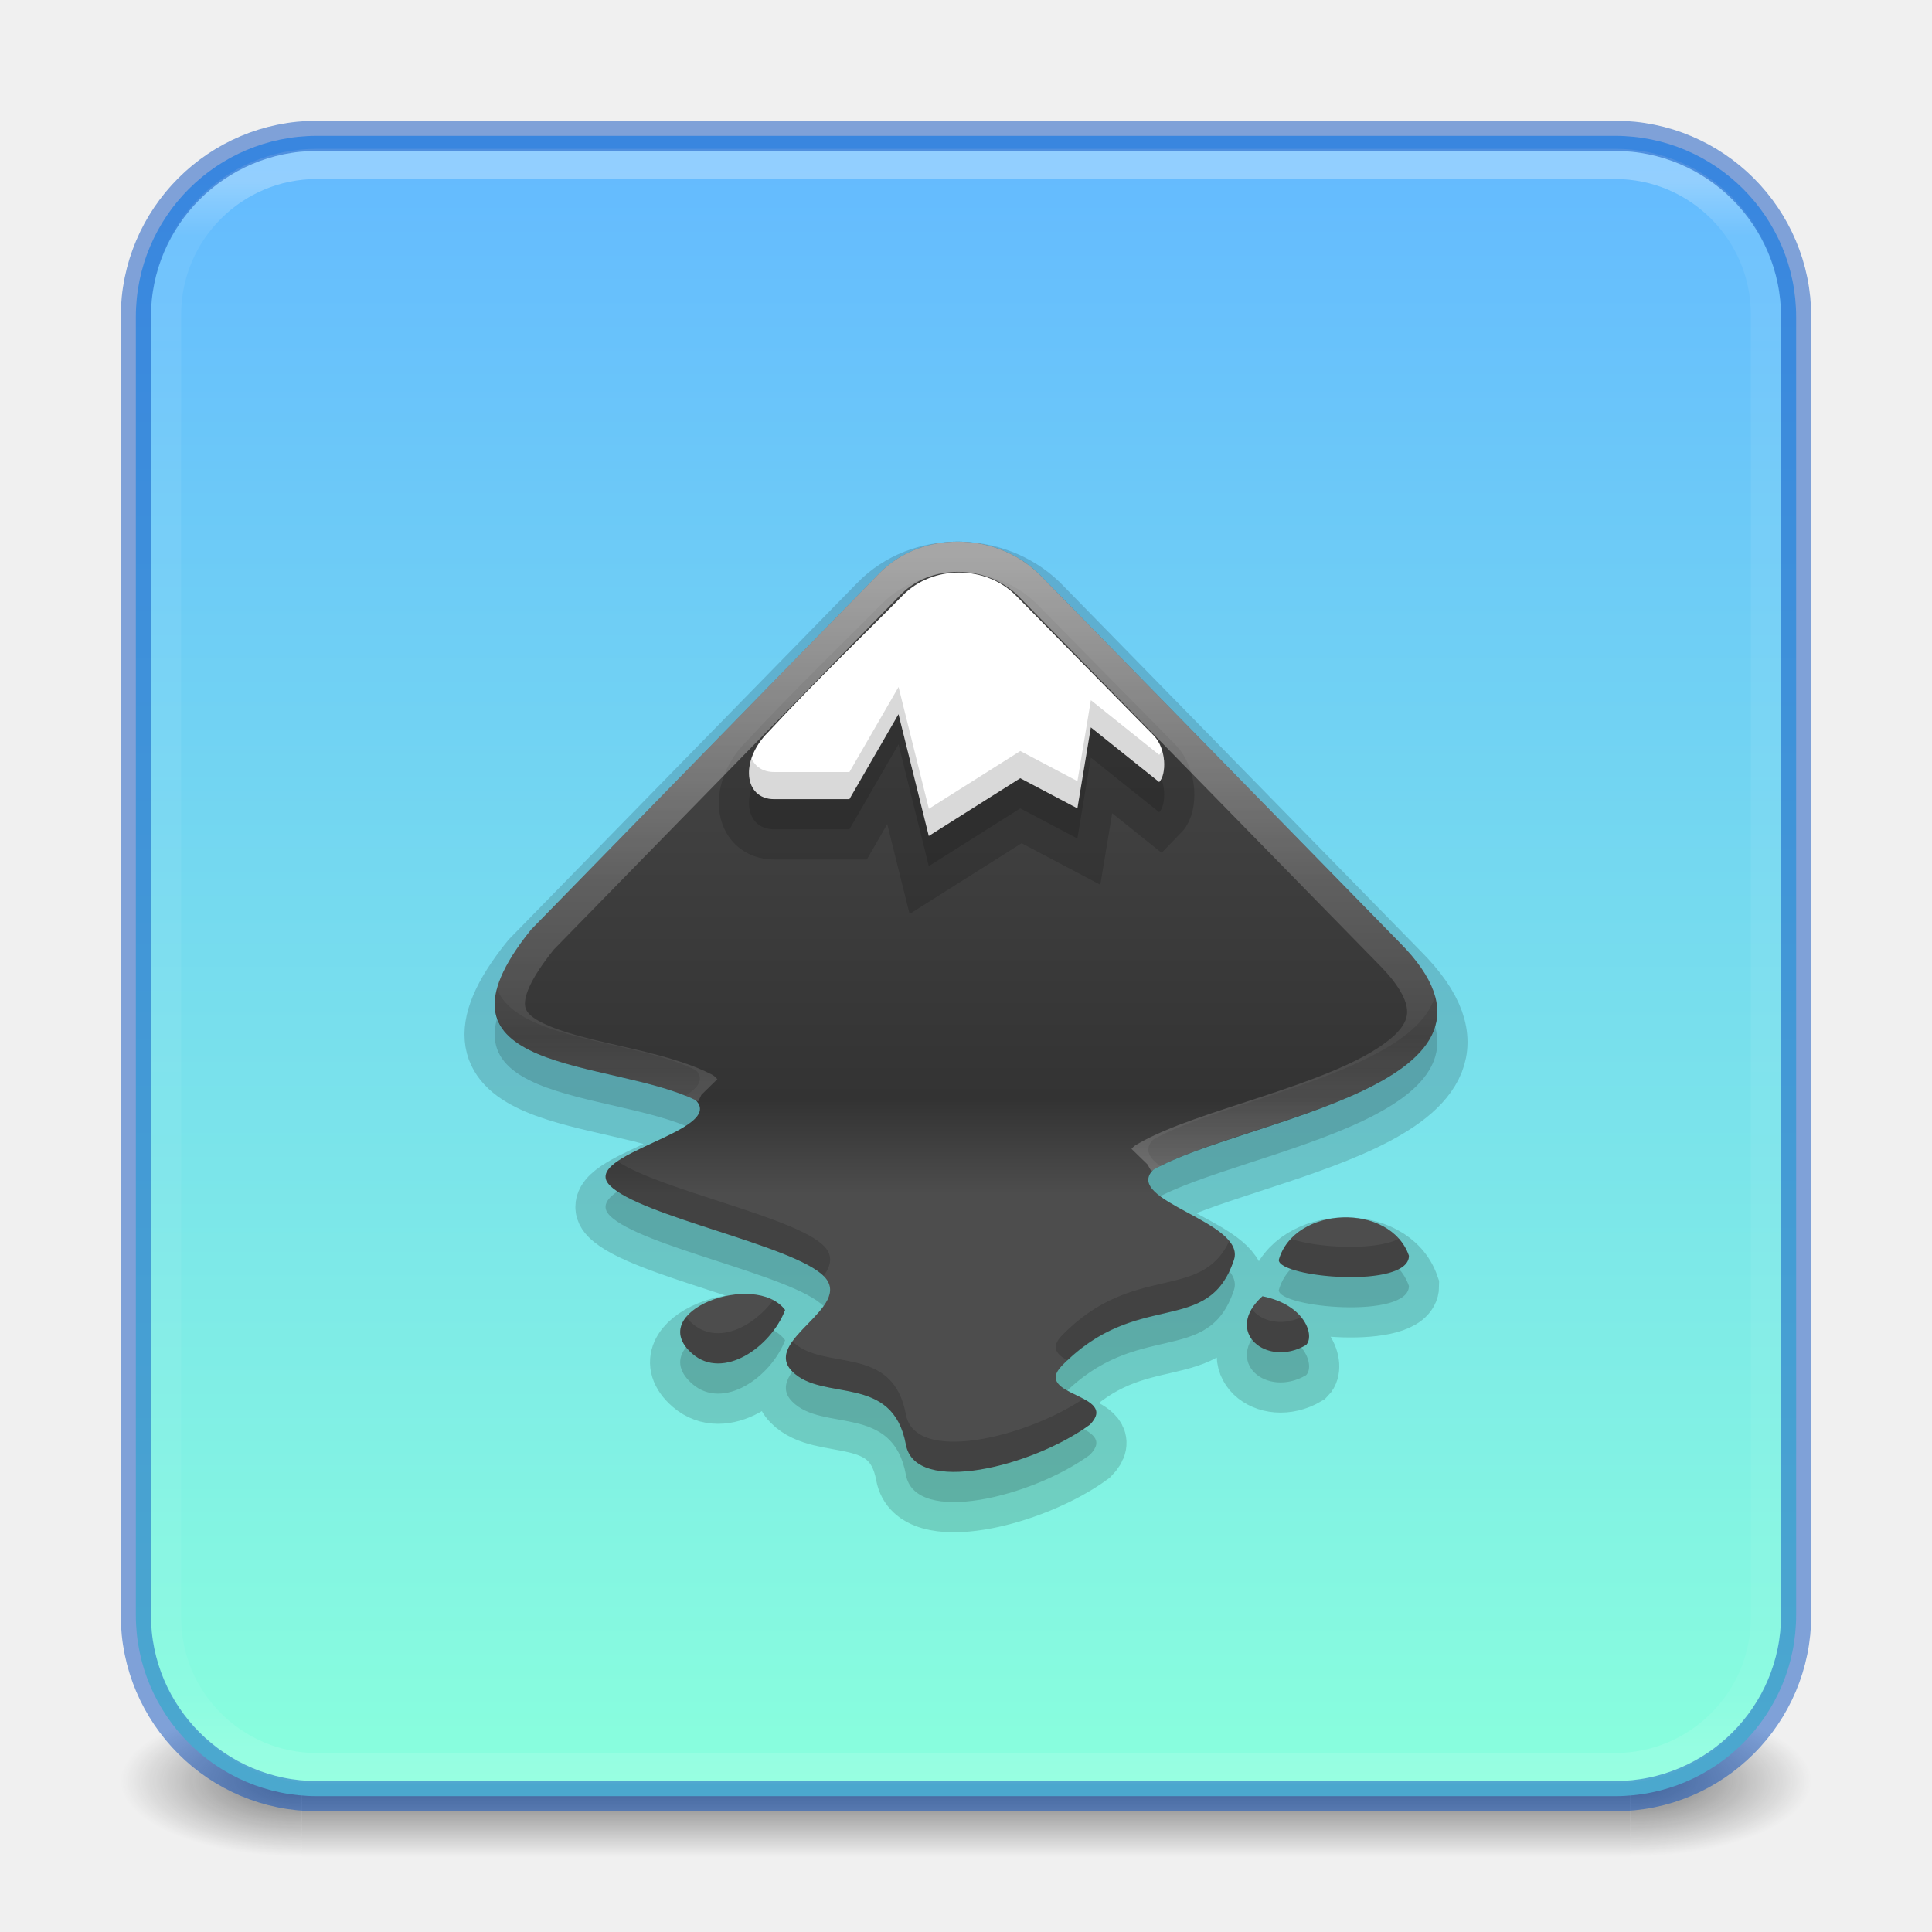
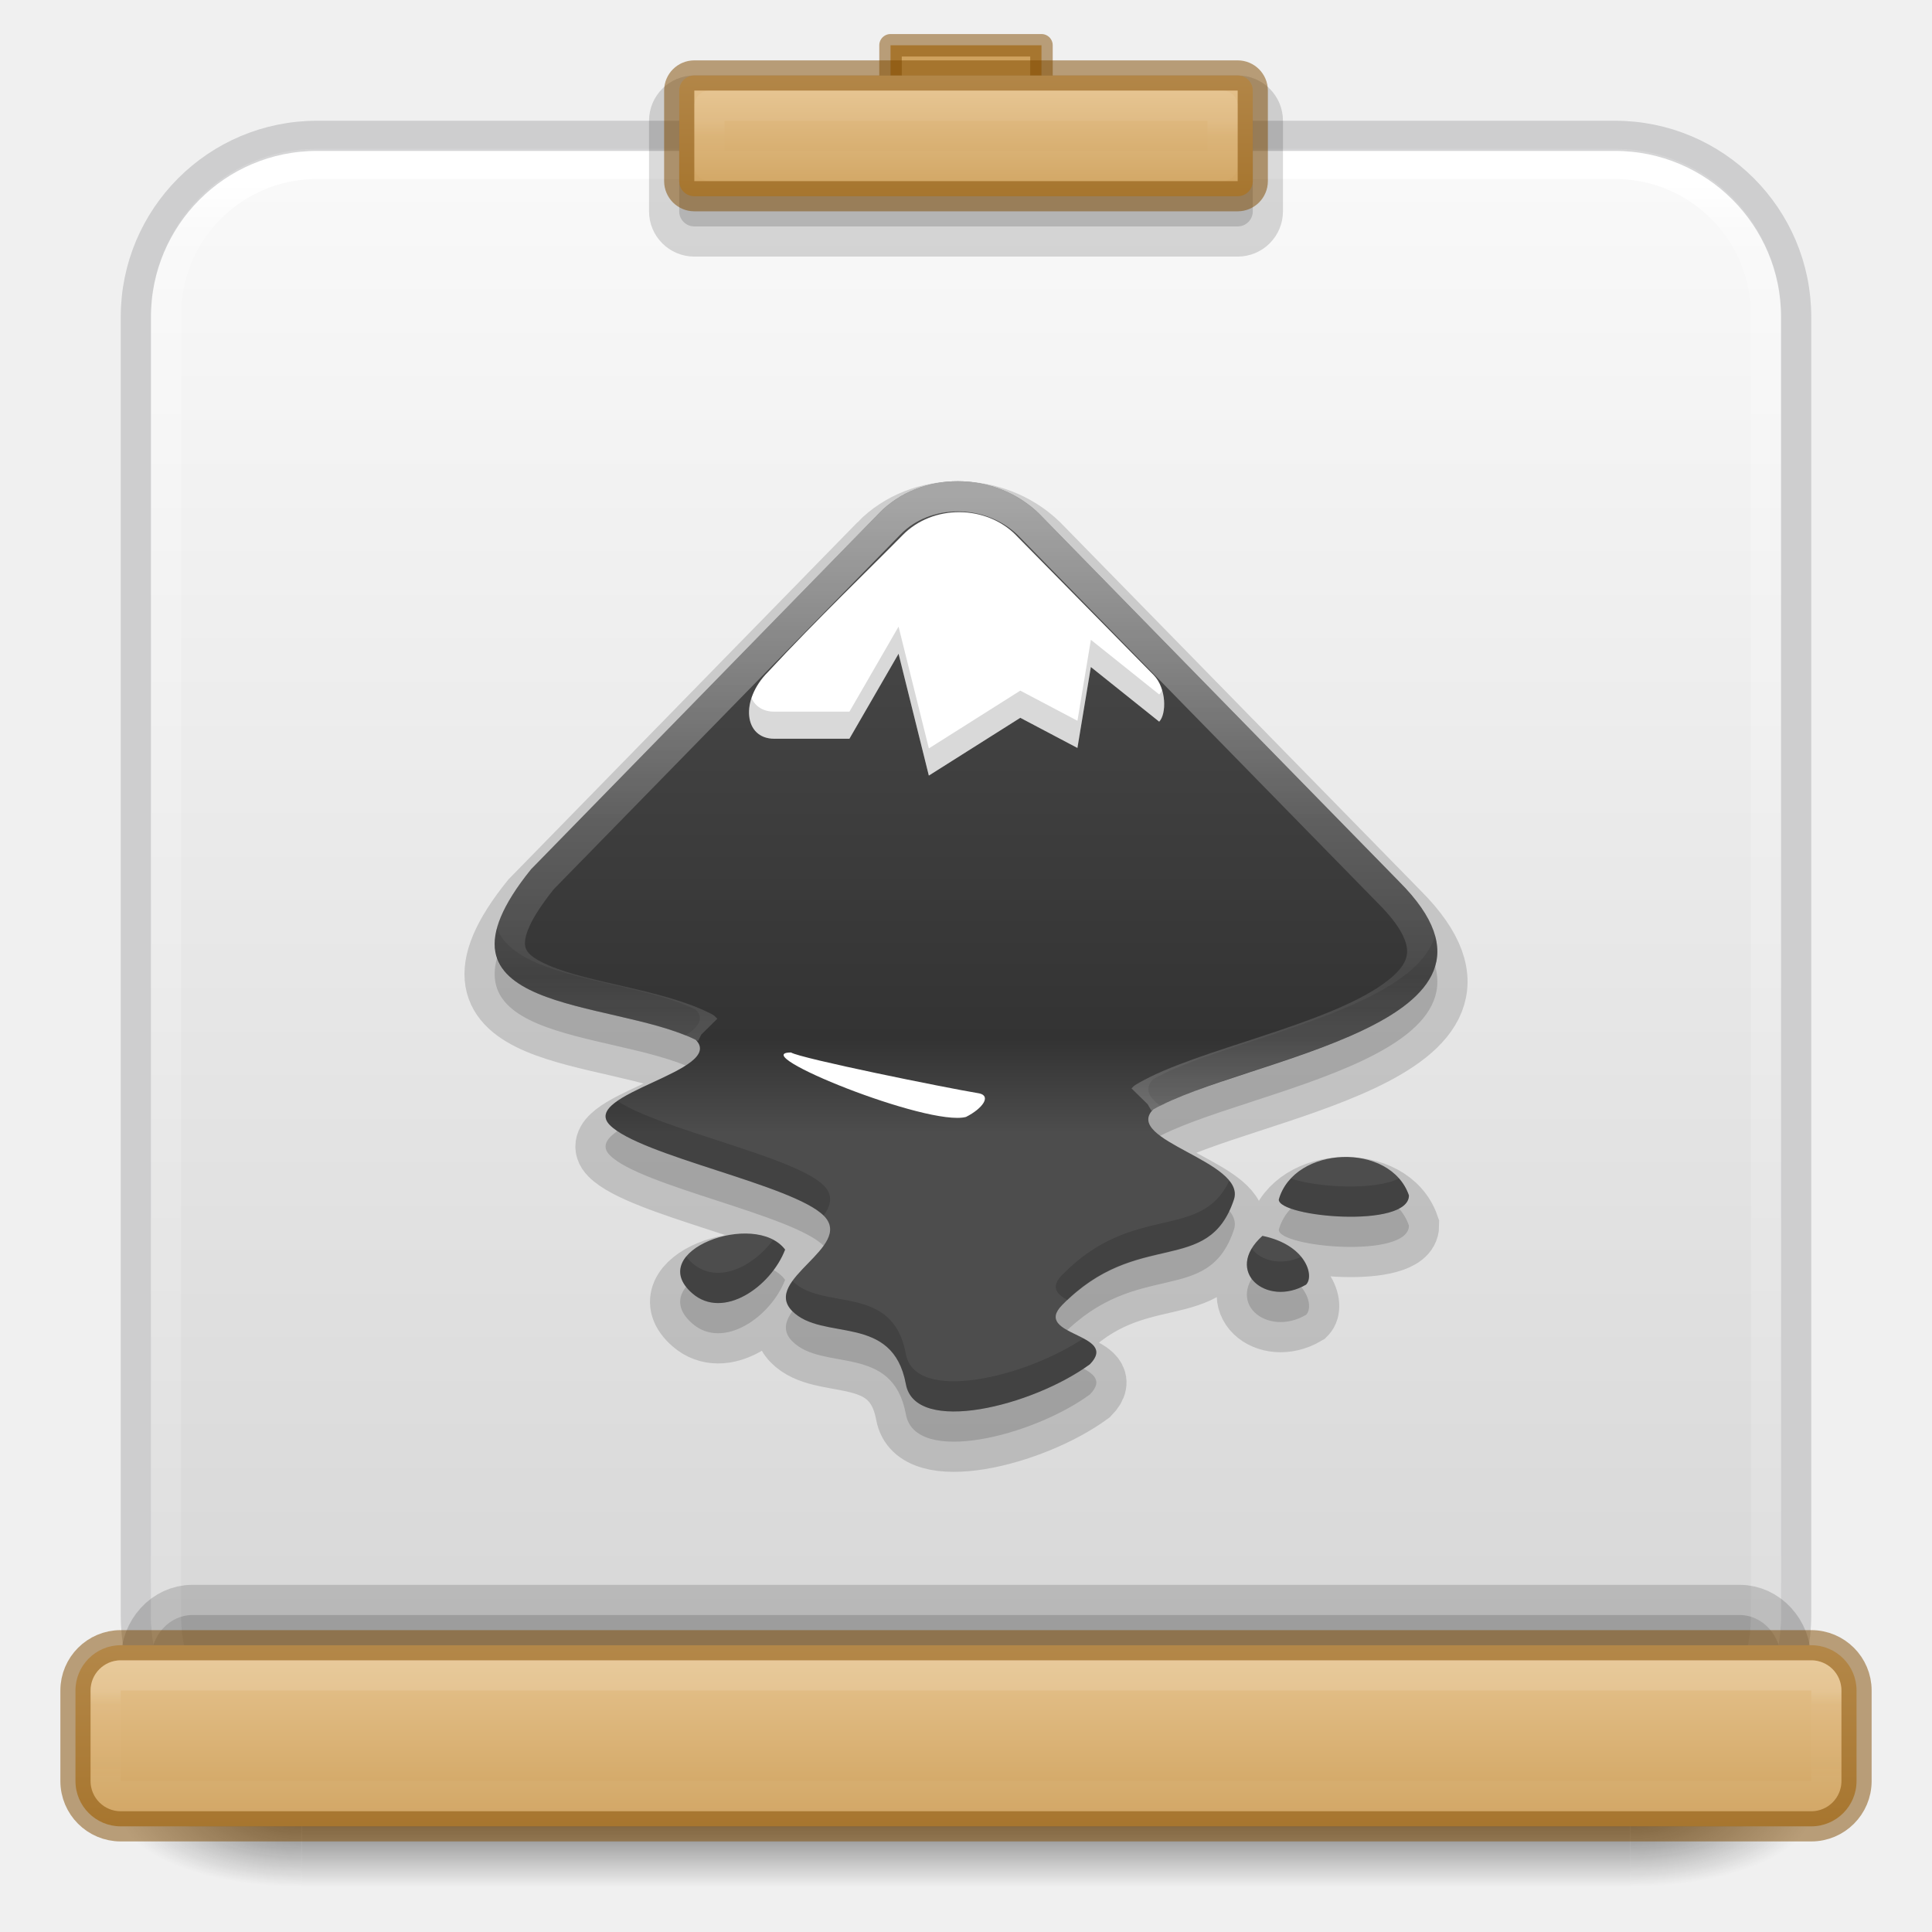
<svg xmlns="http://www.w3.org/2000/svg" xmlns:xlink="http://www.w3.org/1999/xlink" version="1.1" id="svg4332" height="64px" width="64px" xml:space="preserve">
  <defs id="defs4334">
+     <linearGradient id="linearGradient20">
+       <stop style="stop-color:#e7c591;stop-opacity:1;" offset="0" id="stop20" />
+       <stop style="stop-color:#cfa25e;stop-opacity:1;" offset="1" id="stop28" />
+     </linearGradient>
+     <linearGradient id="linearGradient19">
+       <stop style="stop-color:#ffffff;stop-opacity:1;" offset="0" id="stop16" />
+       <stop style="stop-color:#ffffff;stop-opacity:0.153;" offset="0.5" id="stop17" />
+       <stop style="stop-color:#ffffff;stop-opacity:0.104;" offset="0.5" id="stop18" />
+       <stop style="stop-color:#ffffff;stop-opacity:0.305;" offset="1" id="stop19" />
+     </linearGradient>
+     <linearGradient id="linearGradient7">
+       <stop style="stop-color:#ffffff;stop-opacity:1;" offset="0" id="stop7" />
+       <stop style="stop-color:#ffffff;stop-opacity:0.153;" offset="0.158" id="stop9" />
+       <stop style="stop-color:#ffffff;stop-opacity:0.104;" offset="0.833" id="stop10" />
+       <stop style="stop-color:#ffffff;stop-opacity:0.305;" offset="1" id="stop8" />
+     </linearGradient>
+     <linearGradient id="linearGradient5">
+       <stop style="stop-color:#fafafa;stop-opacity:1;" offset="0" id="stop5" />
+       <stop style="stop-color:#d4d4d4;stop-opacity:1;" offset="1" id="stop6" />
+     </linearGradient>
    <linearGradient y2="42.092" x2="24" y1="5.909" x1="24" gradientTransform="matrix(1.432432,0,0,1.436283,-2.378375,-2.470783)" gradientUnits="userSpaceOnUse" id="linearGradient3904" xlink:href="#linearGradient4270" />
    <linearGradient id="linearGradient4270">
      <stop id="stop4272" style="stop-color:#ffffff;stop-opacity:1" offset="0" />
      <stop id="stop4274" style="stop-color:#ffffff;stop-opacity:0.235" offset="0.035" />
      <stop id="stop4276" style="stop-color:#ffffff;stop-opacity:0.157" offset="0.962" />
      <stop id="stop4278" style="stop-color:#ffffff;stop-opacity:0.392" offset="1" />
    </linearGradient>
    <linearGradient id="linearGradient3688-166-749-654">
      <stop offset="0" style="stop-color:#181818;stop-opacity:1" id="stop3088" />
      <stop offset="1" style="stop-color:#181818;stop-opacity:0" id="stop3090" />
    </linearGradient>
    <linearGradient id="linearGradient3702-501-757-795">
      <stop offset="0" style="stop-color:#181818;stop-opacity:0" id="stop3100" />
      <stop offset="0.5" style="stop-color:#181818;stop-opacity:1" id="stop3102" />
      <stop offset="1" style="stop-color:#181818;stop-opacity:0" id="stop3104" />
    </linearGradient>
    <radialGradient cx="4.993" cy="43.5" r="2.5" fx="4.993" fy="43.5" id="radialGradient3337-2-2" xlink:href="#linearGradient3688-166-749-654" gradientUnits="userSpaceOnUse" gradientTransform="matrix(2.404541,0,0,1,41.98575,15.5)" />
    <radialGradient cx="4.993" cy="43.5" r="2.5" fx="4.993" fy="43.5" id="radialGradient3339-1-4" xlink:href="#linearGradient3688-166-749-654" gradientUnits="userSpaceOnUse" gradientTransform="matrix(2.404541,0,0,1,-22.01424,-102.5)" />
    <linearGradient x1="25.058" y1="47.028" x2="25.058" y2="39.999" id="linearGradient6394" xlink:href="#linearGradient3702-501-757-795" gradientUnits="userSpaceOnUse" gradientTransform="matrix(1.571429,0,0,0.7142857,-5.714285,27.92857)" />
-     <linearGradient xlink:href="#linearGradient1" id="linearGradient899" x1="31.781" y1="4.927" x2="31.781" y2="59.148" gradientUnits="userSpaceOnUse" />
    <linearGradient id="linearGradient23">
      <stop style="stop-color:#ffffff;stop-opacity:1;" offset="0" id="stop23" />
      <stop style="stop-color:#ffffff;stop-opacity:0.356;" offset="0.5" id="stop25" />
      <stop style="stop-color:#ffffff;stop-opacity:0.195;" offset="0.75" id="stop26" />
      <stop style="stop-color:#ffffff;stop-opacity:0.496;" offset="1" id="stop24" />
    </linearGradient>
    <linearGradient id="linearGradient21">
      <stop style="stop-color:#4d4d4d;stop-opacity:1;" offset="0.299" id="stop21" />
      <stop style="stop-color:#333333;stop-opacity:1;" offset="0.4" id="stop27" />
      <stop style="stop-color:#4d4d4d;stop-opacity:1;" offset="1" id="stop22" />
    </linearGradient>
-     <linearGradient id="linearGradient1">
-       <stop style="stop-color:#64baff;stop-opacity:1;" offset="0" id="stop1" />
-       <stop style="stop-color:#89ffdd;stop-opacity:1;" offset="1" id="stop2" />
-     </linearGradient>
-     <linearGradient xlink:href="#linearGradient21" id="linearGradient4" x1="205.412" y1="547.492" x2="205.412" y2="457.723" gradientUnits="userSpaceOnUse" />
-     <linearGradient xlink:href="#linearGradient23" id="linearGradient29" x1="204.885" y1="459.166" x2="204.885" y2="521.057" gradientUnits="userSpaceOnUse" />
-     <linearGradient xlink:href="#linearGradient21" id="linearGradient30" gradientUnits="userSpaceOnUse" x1="205.412" y1="547.492" x2="205.412" y2="457.723" />
+     <linearGradient xlink:href="#linearGradient23" id="linearGradient29" x1="204.885" y1="459.166" x2="204.885" y2="521.057" gradientUnits="userSpaceOnUse" gradientTransform="matrix(0.3432319,0,0,0.3432319,-38.58955,-142.1586)" />
+     <linearGradient xlink:href="#linearGradient21" id="linearGradient30" gradientUnits="userSpaceOnUse" x1="205.412" y1="547.492" x2="205.412" y2="457.723" gradientTransform="matrix(0.3432319,0,0,0.3432319,-38.58955,-142.1586)" />
+     <linearGradient xlink:href="#linearGradient5" id="linearGradient6" x1="33" y1="4" x2="33" y2="60" gradientUnits="userSpaceOnUse" gradientTransform="matrix(0.9818182,0,0,0.9818182,0.5818182,0.5818182)" />
+     <linearGradient xlink:href="#linearGradient7" id="linearGradient8" x1="58" y1="54.25" x2="58" y2="58.75" gradientUnits="userSpaceOnUse" gradientTransform="matrix(1,0,0,0.6666667,0,19.83333)" />
+     <linearGradient xlink:href="#linearGradient20" id="linearGradient14" x1="32" y1="2.5" x2="32" y2="6.5" gradientUnits="userSpaceOnUse" />
+     <linearGradient xlink:href="#linearGradient19" id="linearGradient16" x1="205.661" y1="417.09" x2="205.661" y2="420.003" gradientUnits="userSpaceOnUse" gradientTransform="matrix(0.3432319,0,0,0.3432319,-38.58955,-139.1586)" />
+     <linearGradient xlink:href="#linearGradient20" id="linearGradient28" x1="11" y1="54.5" x2="11" y2="62.5" gradientUnits="userSpaceOnUse" gradientTransform="matrix(1,0,0,0.75,0,13.625)" />
  </defs>
-   <g id="g866">
+   <rect style="opacity:1;fill:#cfa25e;fill-opacity:1;stroke:#804b00;stroke-width:0.745;stroke-linecap:round;stroke-linejoin:round;stroke-dasharray:none;stroke-opacity:0.502;paint-order:normal" id="rect32" width="5" height="2" x="29.5" y="1.5" />
+   <g id="g866" transform="translate(0,1)">
    <rect style="opacity:0.6;fill:url(#radialGradient3337-2-2);fill-opacity:1;stroke:none;stroke-width:1.062" id="rect2801-5-5-7-9" y="56.5" x="54" height="5" width="6" />
    <rect style="opacity:0.6;fill:url(#radialGradient3339-1-4);fill-opacity:1;stroke:none;stroke-width:1.062" id="rect3696-3-0-3-7" transform="scale(-1)" y="-61.5" x="-10" height="5" width="6" />
    <rect style="opacity:0.6;fill:url(#linearGradient6394);fill-opacity:1;stroke:none;stroke-width:1.062" id="rect3700-5-6-8-4" y="56.5" x="10" height="5" width="44" />
  </g>
-   <rect width="55" height="55" rx="6" ry="6" x="4.5" y="4.5" id="rect5505-21-3-8-5-2-9" style="color:#000000;display:inline;overflow:visible;visibility:visible;fill:url(#linearGradient899);fill-opacity:1;fill-rule:nonzero;stroke:none;stroke-width:1;marker:none;enable-background:accumulate" />
-   <rect style="opacity:0.3;fill:none;stroke:url(#linearGradient3904);stroke-width:1;stroke-linecap:round;stroke-linejoin:round;stroke-miterlimit:4;stroke-dasharray:none;stroke-dashoffset:0;stroke-opacity:1" id="rect6741" y="5.429" x="5.5" ry="5" rx="5" height="53.142" width="53" />
-   <rect style="color:#000000;display:inline;overflow:visible;visibility:visible;opacity:0.5;fill:none;stroke:#0d52bf;stroke-width:1;stroke-linecap:round;stroke-linejoin:round;stroke-miterlimit:4;stroke-dasharray:none;stroke-dashoffset:0;stroke-opacity:1;marker:none;enable-background:accumulate" id="rect5505-21-9" y="4.5" x="4.5" ry="6" rx="6" height="55" width="55" />
+   <rect width="54" height="54" rx="5.5" ry="5.5" x="5" y="5" id="rect5505-21-3-8-5-2-9" style="color:#000000;display:inline;overflow:visible;visibility:visible;fill:url(#linearGradient6);fill-rule:nonzero;stroke:none;stroke-width:0.982;marker:none;enable-background:accumulate" />
+   <rect style="opacity:0.15;fill:#000000;fill-opacity:1;stroke:none;stroke-width:0.957;stroke-linecap:round;stroke-linejoin:round;stroke-dasharray:none;stroke-opacity:0.501;paint-order:normal" id="rect33" width="54" height="6" x="5" y="53.5" rx="1.373" ry="1.5" />
+   <rect style="opacity:1;fill:none;stroke:url(#linearGradient3904);stroke-width:1;stroke-linecap:round;stroke-linejoin:round;stroke-miterlimit:4;stroke-dasharray:none;stroke-dashoffset:0;stroke-opacity:1" id="rect6741" y="5.429" x="5.5" ry="5" rx="5" height="53.142" width="53" />
+   <rect style="color:#000000;display:inline;overflow:visible;visibility:visible;opacity:0.5;fill:none;stroke:#abacae;stroke-width:1;stroke-linecap:round;stroke-linejoin:round;stroke-miterlimit:4;stroke-dasharray:none;stroke-dashoffset:0;stroke-opacity:1;marker:none;enable-background:accumulate" id="rect5505-21-9" y="4.5" x="4.5" ry="6" rx="6" height="55" width="55" />
  <style type="text/css" id="style26">
	.specularity {opacity:0.5;}
	.low-specularity {opacity:0.25;}
	.full-specularity {opacity:1;}
	.black {fill:#000000;}
	.white {fill:#ffffff;}
	.outline-big {stroke-width:16;stroke:none;opacity:0.1;fill:none;}
	.outline-small {stroke-width:8;stroke:none;opacity:0.2;fill:none;}
	.stroke-highlight {fill:none;stroke:none;opacity:0.2;}
       	.base-shadow 	{fill:black;opacity:75;}
	</style>
-   <g id="inkscape-logo-5" transform="matrix(0.3432319,0,0,0.3432319,-38.58955,-139.1586)" style="fill:url(#linearGradient4)">
-     <path d="m 197.27,463.706 -33.585,34.367 c -11.348,14.053 7.723,12.418 15.898,16.465 2.933,2.998 -11.24,5.21 -8.307,8.21 2.933,2.998 17.733,5.775 20.67,8.773 2.933,2.998 -6.003,6.178 -3.07,9.175 2.933,2.998 9.715,0.158 10.985,7.077 0.905,4.945 12.223,2.125 17.758,-1.925 2.933,-3 -5.61,-2.717 -2.678,-5.715 7.293,-7.457 14.082,-2.71 16.578,-10.182 1.232,-3.692 -10.735,-5.692 -7.798,-8.69 8.438,-4.928 37.6,-8.135 23.762,-21.973 l -34.812,-35.583 c -4.258,-4.088 -11.363,-4.133 -15.4,0 z m 38.578,66.245 c 0,1.705 12.562,2.822 12.562,-0.403 -1.79,-5.18 -11.078,-4.83 -12.562,0.403 z m -56.59,9.06 c 2.975,2.572 7.57,-0.64 8.947,-4.23 -2.882,-3.83 -13.672,0.138 -8.947,4.23 z m 55.015,-5.558 c -3.835,3.44 0.43,6.93 4.21,4.707 0.843,-0.855 -0.022,-3.853 -4.21,-4.707 z" id="path18" style="opacity:0.15;fill:#000000;fill-opacity:1;stroke:#000000;stroke-width:5.827;stroke-dasharray:none;stroke-opacity:1" />
-     <path d="m 197.27,463.706 -33.585,34.367 c -11.348,14.053 7.723,12.418 15.898,16.465 2.933,2.998 -11.24,5.21 -8.307,8.21 2.933,2.998 17.733,5.775 20.67,8.773 2.933,2.998 -6.003,6.178 -3.07,9.175 2.933,2.998 9.715,0.158 10.985,7.077 0.905,4.945 12.223,2.125 17.758,-1.925 2.933,-3 -5.61,-2.717 -2.678,-5.715 7.293,-7.457 14.082,-2.71 16.578,-10.182 1.232,-3.692 -10.735,-5.692 -7.798,-8.69 8.438,-4.928 37.6,-8.135 23.762,-21.973 l -34.812,-35.583 c -4.258,-4.088 -11.363,-4.133 -15.4,0 z m 38.578,66.245 c 0,1.705 12.562,2.822 12.562,-0.403 -1.79,-5.18 -11.078,-4.83 -12.562,0.403 z m -56.59,9.06 c 2.975,2.572 7.57,-0.64 8.947,-4.23 -2.882,-3.83 -13.672,0.138 -8.947,4.23 z m 55.015,-5.558 c -3.835,3.44 0.43,6.93 4.21,4.707 0.843,-0.855 -0.022,-3.853 -4.21,-4.707 z" id="path17" style="opacity:0.15;fill:#000000;fill-opacity:1;stroke-width:0.25" />
-     <path d="m 197.27,460.792 -33.585,34.367 c -11.348,14.053 7.723,12.418 15.898,16.465 2.933,2.998 -11.24,5.21 -8.307,8.21 2.933,2.998 17.733,5.775 20.67,8.773 2.933,2.998 -6.003,6.178 -3.07,9.175 2.933,2.998 9.715,0.158 10.985,7.077 0.905,4.945 12.223,2.125 17.758,-1.925 2.933,-3 -5.61,-2.717 -2.678,-5.715 7.293,-7.457 14.082,-2.71 16.578,-10.182 1.232,-3.692 -10.735,-5.692 -7.798,-8.69 8.438,-4.928 37.6,-8.135 23.762,-21.973 l -34.812,-35.583 c -4.258,-4.088 -11.363,-4.133 -15.4,0 z m 38.578,66.245 c 0,1.705 12.562,2.822 12.562,-0.403 -1.79,-5.18 -11.078,-4.83 -12.562,0.403 z m -56.59,9.06 c 2.975,2.572 7.57,-0.64 8.947,-4.23 -2.882,-3.83 -13.672,0.138 -8.947,4.23 z m 55.015,-5.558 c -3.835,3.44 0.43,6.93 4.21,4.707 0.843,-0.855 -0.022,-3.853 -4.21,-4.707 z" id="path2313-6" style="fill:url(#linearGradient30);fill-opacity:1;stroke-width:0.25" />
-     <path d="m 210.484,465.831 13.287,13.495 c 1.26,1.288 1.242,3.783 0.537,4.5 l -6.598,-5.277 -1.298,7.815 -5.513,-2.91 -8.828,5.577 -2.922,-11.758 -4.742,8.205 h -7.25 c -2.955,0 -3.303,-3.75 -0.618,-6.435 4.69,-5.062 10.072,-10.223 12.998,-13.213 2.94,-3.005 8.062,-2.92 10.945,0 z" id="path11" style="opacity:0.15;fill:#000000;fill-opacity:1;stroke:#000000;stroke-width:5.827;stroke-dasharray:none;stroke-opacity:1" />
-     <path d="m 210.484,465.831 13.287,13.495 c 1.26,1.288 1.242,3.783 0.537,4.5 l -6.598,-5.277 -1.298,7.815 -5.513,-2.91 -8.828,5.577 -2.922,-11.758 -4.742,8.205 h -7.25 c -2.955,0 -3.303,-3.75 -0.618,-6.435 4.69,-5.062 10.072,-10.223 12.998,-13.213 2.94,-3.005 8.062,-2.92 10.945,0 z" id="path12" style="opacity:0.15;fill:#000000;fill-opacity:1;stroke:none;stroke-width:5.827;stroke-dasharray:none;stroke-opacity:1" />
-     <path d="m 210.484,462.917 13.287,13.495 c 1.26,1.288 1.242,3.783 0.537,4.5 l -6.598,-5.277 -1.298,7.815 -5.513,-2.91 -8.828,5.577 -2.922,-11.758 -4.742,8.205 h -7.25 c -2.955,0 -3.303,-3.75 -0.618,-6.435 4.69,-5.062 10.072,-10.223 12.998,-13.213 2.94,-3.005 8.062,-2.92 10.945,0 z" id="path2317-2" style="fill:#ffffff;fill-opacity:1;stroke-width:0.25" />
-     <path id="path9" style="opacity:0.15;fill:#000000;fill-opacity:1;stroke-width:0.25" d="m 199.152,471.74 -4.74,8.206 h -7.255 c -1.101,0 -1.841,-0.523 -2.196,-1.314 -0.674,2.052 0.104,3.932 2.196,3.932 h 7.255 l 4.74,-8.206 2.925,11.756 8.826,-5.577 5.514,2.913 1.297,-7.819 6.595,5.281 c 0.491,-0.5 0.648,-1.863 0.273,-3.079 -0.074,0.186 -0.164,0.344 -0.273,0.455 l -6.595,-5.275 -1.297,7.813 -5.514,-2.908 -8.826,5.577 z" />
-     <path id="path24" style="opacity:0.15;fill:#000000;fill-opacity:1;stroke-width:0.25" d="m 160.4,500.824 c -2.086,7.641 11.014,7.456 18.175,10.374 1.232,-0.788 1.872,-1.603 1.007,-2.487 -5.889,-2.916 -17.429,-2.881 -19.182,-7.887 z m 90.523,0.785 c -2.181,7.287 -20.751,10.052 -27.206,13.822 -0.903,0.921 -0.391,1.75 0.706,2.561 7.857,-4.051 29.007,-7.121 26.5,-16.383 z m -78.897,15.91 c -1.056,0.735 -1.553,1.496 -0.751,2.316 2.925,2.99 17.654,5.757 20.645,8.746 0.694,-0.972 0.955,-1.944 0.028,-2.891 -2.74,-2.796 -15.801,-5.401 -19.922,-8.171 z m 75.42,7.466 c -2.257,1.203 -7.941,0.884 -10.419,0.017 -0.533,0.568 -0.952,1.241 -1.178,2.037 0,1.705 12.559,2.821 12.559,-0.404 -0.219,-0.633 -0.547,-1.181 -0.962,-1.65 z m -16.377,0.239 c -2.79,5.879 -9.23,2.03 -16.127,9.082 -1.168,1.194 -0.505,1.862 0.518,2.43 7.093,-6.725 13.623,-2.402 16.058,-9.696 0.218,-0.654 0.004,-1.253 -0.45,-1.815 z m -44.015,5.713 c -1.969,2.615 -5.396,4.323 -7.796,2.248 -0.25,-0.216 -0.437,-0.434 -0.603,-0.649 -0.834,1.019 -0.87,2.286 0.603,3.562 2.975,2.572 7.568,-0.644 8.945,-4.234 -0.301,-0.4 -0.703,-0.689 -1.149,-0.928 z m 46.183,0.831 c -1.776,2.966 1.919,5.433 5.247,3.477 0.468,-0.475 0.374,-1.606 -0.489,-2.669 -1.931,0.883 -3.888,0.369 -4.757,-0.808 z m -44.328,3.13 c -0.696,0.973 -0.962,1.937 -0.034,2.885 2.933,2.998 9.712,0.159 10.982,7.079 0.905,4.945 12.225,2.121 17.76,-1.929 1.209,-1.237 0.452,-1.906 -0.632,-2.487 -5.716,3.812 -16.255,6.27 -17.128,1.502 -1.265,-6.895 -7.999,-4.105 -10.948,-7.05 z" />
-     <path d="m 180.623,510.606 -0.172,-0.176 -0.223,-0.109 c -4.324,-2.141 -11.175,-2.748 -15.348,-4.518 -3.377,-1.432 -5.144,-3.416 -0.086,-9.695 l 33.516,-34.297 c 1.719,-1.759 4.116,-2.649 6.574,-2.645 l -4e-5,-2.1e-4 c 2.462,0.005 4.929,0.907 6.771,2.674 l 0.004,0.004 34.787,35.557 0.006,0.004 c 4.892,4.892 3.641,7.669 0.232,10.072 -5.944,4.191 -18.331,6.477 -23.701,9.613 l -0.17,0.098 -0.137,0.141" id="path25" style="opacity:0.5;fill:none;fill-opacity:1;stroke:url(#linearGradient29);stroke-width:2.913;stroke-linejoin:round;stroke-dasharray:none;stroke-opacity:1" />
-   </g>
  <style type="text/css" id="style26-3">
	.specularity {opacity:0.5;}
	.low-specularity {opacity:0.25;}
	.full-specularity {opacity:1;}
	.black {fill:#000000;}
	.white {fill:#ffffff;}
	.outline-big {stroke-width:16;stroke:none;opacity:0.1;fill:none;}
	.outline-small {stroke-width:8;stroke:none;opacity:0.2;fill:none;}
	.stroke-highlight {fill:none;stroke:none;opacity:0.2;}
       	.base-shadow 	{fill:black;opacity:75;}
	</style>
+   <rect style="opacity:0.15;fill:#000000;fill-opacity:1;stroke:#000000;stroke-width:2;stroke-linecap:round;stroke-linejoin:round;stroke-dasharray:none;stroke-opacity:1;paint-order:normal" id="rect34" width="54" height="6" x="5" y="53.5" rx="1.373" ry="1.5" />
+   <rect style="opacity:1;fill:url(#linearGradient28);stroke:#804b00;stroke-width:1;stroke-linecap:round;stroke-linejoin:round;stroke-dasharray:none;stroke-opacity:0.501;paint-order:normal" id="rect6" width="59" height="6" x="2.5" y="54.5" rx="1.5" ry="1.5" />
+   <rect style="opacity:0.124;fill:none;stroke:url(#linearGradient8);stroke-width:1;stroke-linecap:round;stroke-linejoin:round;stroke-dasharray:none;stroke-opacity:1;paint-order:normal" id="rect7" width="57" height="4" x="3.5" y="55.5" rx="0.5" ry="0.5" />
+   <style type="text/css" id="style26-36">
+ 	.specularity {opacity:0.5;}
+ 	.low-specularity {opacity:0.25;}
+ 	.full-specularity {opacity:1;}
+ 	.black {fill:#000000;}
+ 	.white {fill:#ffffff;}
+ 	.outline-big {stroke-width:16;stroke:none;opacity:0.1;fill:none;}
+ 	.outline-small {stroke-width:8;stroke:none;opacity:0.2;fill:none;}
+ 	.stroke-highlight {fill:none;stroke:none;opacity:0.2;}
+        	.base-shadow 	{fill:black;opacity:75;}
+ 	</style>
+   <g id="g28" transform="translate(0,1)">
+     <path d="M 29.12,17 17.592,28.796 c -3.895,4.823 2.651,4.262 5.457,5.651 1.007,1.029 -3.858,1.788 -2.851,2.818 1.007,1.029 6.086,1.982 7.095,3.011 1.007,1.029 -2.06,2.12 -1.054,3.149 1.007,1.029 3.334,0.054 3.77,2.429 0.311,1.697 4.195,0.729 6.095,-0.661 1.007,-1.03 -1.926,-0.933 -0.919,-1.962 2.503,-2.56 4.834,-0.93 5.69,-3.495 0.423,-1.267 -3.685,-1.954 -2.676,-2.983 2.896,-1.691 12.906,-2.792 8.156,-7.542 L 34.405,17 c -1.461,-1.403 -3.9,-1.418 -5.286,0 z m 13.241,22.737 c 0,0.585 4.312,0.969 4.312,-0.138 -0.614,-1.778 -3.802,-1.658 -4.312,0.138 z M 22.937,42.847 c 1.021,0.883 2.598,-0.22 3.071,-1.452 -0.989,-1.315 -4.693,0.047 -3.071,1.452 z m 18.883,-1.908 c -1.316,1.181 0.148,2.379 1.445,1.616 0.289,-0.293 -0.008,-1.322 -1.445,-1.616 z" id="path18" style="opacity:0.15;fill:#000000;fill-opacity:1;stroke:#000000;stroke-width:2;stroke-dasharray:none;stroke-opacity:1" />
+     <path d="M 29.12,17 17.592,28.796 c -3.895,4.823 2.651,4.262 5.457,5.651 1.007,1.029 -3.858,1.788 -2.851,2.818 1.007,1.029 6.086,1.982 7.095,3.011 1.007,1.029 -2.06,2.12 -1.054,3.149 1.007,1.029 3.334,0.054 3.77,2.429 0.311,1.697 4.195,0.729 6.095,-0.661 1.007,-1.03 -1.926,-0.933 -0.919,-1.962 2.503,-2.56 4.834,-0.93 5.69,-3.495 0.423,-1.267 -3.685,-1.954 -2.676,-2.983 2.896,-1.691 12.906,-2.792 8.156,-7.542 L 34.405,17 c -1.461,-1.403 -3.9,-1.418 -5.286,0 z m 13.241,22.737 c 0,0.585 4.312,0.969 4.312,-0.138 -0.614,-1.778 -3.802,-1.658 -4.312,0.138 z M 22.937,42.847 c 1.021,0.883 2.598,-0.22 3.071,-1.452 -0.989,-1.315 -4.693,0.047 -3.071,1.452 z m 18.883,-1.908 c -1.316,1.181 0.148,2.379 1.445,1.616 0.289,-0.293 -0.008,-1.322 -1.445,-1.616 z" id="path17" style="opacity:0.15;fill:#000000;fill-opacity:1;stroke-width:0.086" />
+     <path d="M 29.12,16 17.592,27.796 c -3.895,4.823 2.651,4.262 5.457,5.651 1.007,1.029 -3.858,1.788 -2.851,2.818 1.007,1.029 6.086,1.982 7.095,3.011 1.007,1.029 -2.06,2.12 -1.054,3.149 1.007,1.029 3.334,0.054 3.77,2.429 0.311,1.697 4.195,0.729 6.095,-0.661 1.007,-1.03 -1.926,-0.933 -0.919,-1.962 2.503,-2.56 4.834,-0.93 5.69,-3.495 0.423,-1.267 -3.685,-1.954 -2.676,-2.983 2.896,-1.691 12.906,-2.792 8.156,-7.542 L 34.405,16 c -1.461,-1.403 -3.9,-1.418 -5.286,0 z m 13.241,22.737 c 0,0.585 4.312,0.969 4.312,-0.138 -0.614,-1.778 -3.802,-1.658 -4.312,0.138 z M 22.937,41.847 c 1.021,0.883 2.598,-0.22 3.071,-1.452 -0.989,-1.315 -4.693,0.047 -3.071,1.452 z m 18.883,-1.908 c -1.316,1.181 0.148,2.379 1.445,1.616 0.289,-0.293 -0.008,-1.322 -1.445,-1.616 z" id="path2313-6" style="fill:url(#linearGradient30);fill-opacity:1;stroke-width:0.086" />
+     <path d="m 33.655,16.729 4.561,4.632 c 0.432,0.442 0.426,1.298 0.184,1.545 l -2.264,-1.811 -0.445,2.682 -1.892,-0.999 -3.03,1.914 -1.003,-4.036 -1.628,2.816 h -2.488 c -1.014,0 -1.134,-1.287 -0.212,-2.209 1.61,-1.738 3.457,-3.509 4.461,-4.535 1.009,-1.031 2.767,-1.002 3.757,0 z" id="path2317-2" style="fill:#ffffff;fill-opacity:1;stroke-width:0.086" />
+     <path id="path9" style="opacity:0.15;fill:#000000;fill-opacity:1;stroke-width:0.086" d="m 29.766,19.758 -1.627,2.816 h -2.49 c -0.378,0 -0.632,-0.179 -0.754,-0.451 -0.231,0.704 0.036,1.35 0.754,1.35 h 2.49 l 1.627,-2.816 1.004,4.035 3.029,-1.914 1.893,1 0.445,-2.684 2.264,1.812 c 0.169,-0.171 0.222,-0.639 0.094,-1.057 -0.025,0.064 -0.056,0.118 -0.094,0.156 l -2.264,-1.811 -0.445,2.682 -1.893,-0.998 -3.029,1.914 z" />
+     <path id="path24" style="opacity:0.15;fill:#000000;fill-opacity:1;stroke-width:0.086" d="m 16.465,29.74 c -0.716,2.623 3.78,2.559 6.238,3.561 0.423,-0.27 0.642,-0.55 0.346,-0.854 -2.021,-1.001 -5.982,-0.989 -6.584,-2.707 z m 31.07,0.27 c -0.748,2.501 -7.122,3.45 -9.338,4.744 -0.31,0.316 -0.134,0.601 0.242,0.879 2.697,-1.39 9.956,-2.444 9.096,-5.623 z M 20.455,35.471 c -0.363,0.252 -0.533,0.513 -0.258,0.795 1.004,1.026 6.059,1.976 7.086,3.002 0.238,-0.334 0.328,-0.667 0.01,-0.992 -0.941,-0.96 -5.423,-1.854 -6.838,-2.805 z m 25.887,2.563 c -0.775,0.413 -2.726,0.303 -3.576,0.006 -0.183,0.195 -0.327,0.426 -0.404,0.699 0,0.585 4.311,0.968 4.311,-0.139 -0.075,-0.217 -0.188,-0.405 -0.33,-0.566 z m -5.621,0.082 c -0.958,2.018 -3.168,0.697 -5.535,3.117 -0.401,0.41 -0.173,0.639 0.178,0.834 2.435,-2.308 4.676,-0.825 5.512,-3.328 0.075,-0.224 0.001,-0.43 -0.154,-0.623 z M 25.613,40.076 c -0.676,0.898 -1.852,1.484 -2.676,0.771 -0.086,-0.074 -0.15,-0.149 -0.207,-0.223 -0.286,0.35 -0.299,0.785 0.207,1.223 1.021,0.883 2.598,-0.221 3.07,-1.453 -0.103,-0.137 -0.241,-0.236 -0.395,-0.318 z m 15.852,0.285 c -0.609,1.018 0.659,1.865 1.801,1.193 0.161,-0.163 0.128,-0.551 -0.168,-0.916 -0.663,0.303 -1.335,0.127 -1.633,-0.277 z m -15.215,1.074 c -0.239,0.334 -0.33,0.665 -0.012,0.99 1.007,1.029 3.334,0.055 3.77,2.43 0.311,1.697 4.196,0.728 6.096,-0.662 0.415,-0.425 0.155,-0.654 -0.217,-0.854 -1.962,1.308 -5.579,2.152 -5.879,0.516 -0.434,-2.367 -2.745,-1.409 -3.758,-2.42 z" />
+     <path d="m 23.406,33.098 -0.059,-0.06 -0.076,-0.038 C 21.786,32.265 19.435,32.057 18.003,31.449 16.844,30.958 16.237,30.277 17.973,28.121 L 29.477,16.35 c 0.59,-0.604 1.413,-0.909 2.256,-0.908 l -1.4e-5,-7.3e-5 c 0.845,0.002 1.692,0.311 2.324,0.918 l 0.001,0.001 11.94,12.204 0.002,0.001 c 1.679,1.679 1.25,2.632 0.08,3.457 -2.04,1.438 -6.292,2.223 -8.135,3.3 l -0.058,0.034 -0.047,0.048" id="path25" style="opacity:0.5;fill:none;fill-opacity:1;stroke:url(#linearGradient29);stroke-width:1;stroke-linejoin:round;stroke-dasharray:none;stroke-opacity:1" />
+     <g id="inkscape-logo" transform="matrix(0.08760534,0,0,0.08760534,66.43854,13.39344)">
+       <path d="m -459.27,233.68 c 3.59,2.23 57.89,13.26 71.16,15.46 4.6,0.97 1.34,5.71 -5,8.91 -14.3,3.8 -83.66,-24.37 -66.16,-24.37 z" id="path2315-3" style="fill:#ffffff" />
+     </g>
+   </g>
+   <rect style="opacity:0.15;fill:#000000;stroke:#000000;stroke-width:2;stroke-linecap:round;stroke-linejoin:round;stroke-dasharray:none;stroke-opacity:0.984;paint-order:normal;fill-opacity:1" id="rect31" width="19" height="4" x="22.5" y="3.5" rx="0.5" ry="0.5" />
+   <rect style="opacity:0.15;fill:#000000;stroke:none;stroke-width:1;stroke-linecap:round;stroke-linejoin:round;stroke-dasharray:none;stroke-opacity:0.504;paint-order:normal;fill-opacity:1" id="rect28" width="19" height="4" x="22.5" y="3.5" rx="0.5" ry="0.5" />
+   <rect style="opacity:1;fill:url(#linearGradient14);stroke:#804b00;stroke-width:1;stroke-linecap:round;stroke-linejoin:round;stroke-dasharray:none;stroke-opacity:0.504;paint-order:normal" id="rect12" width="19" height="4" x="22.5" y="2.5" rx="0.5" ry="0.5" />
+   <rect style="fill:none;stroke:url(#linearGradient16);stroke-width:1;stroke-linecap:round;stroke-linejoin:round;stroke-dasharray:none;stroke-opacity:0.504;paint-order:normal;opacity:0.12" id="rect14" width="17" height="2" x="23.5" y="3.5" rx="0" ry="0" />
</svg>
